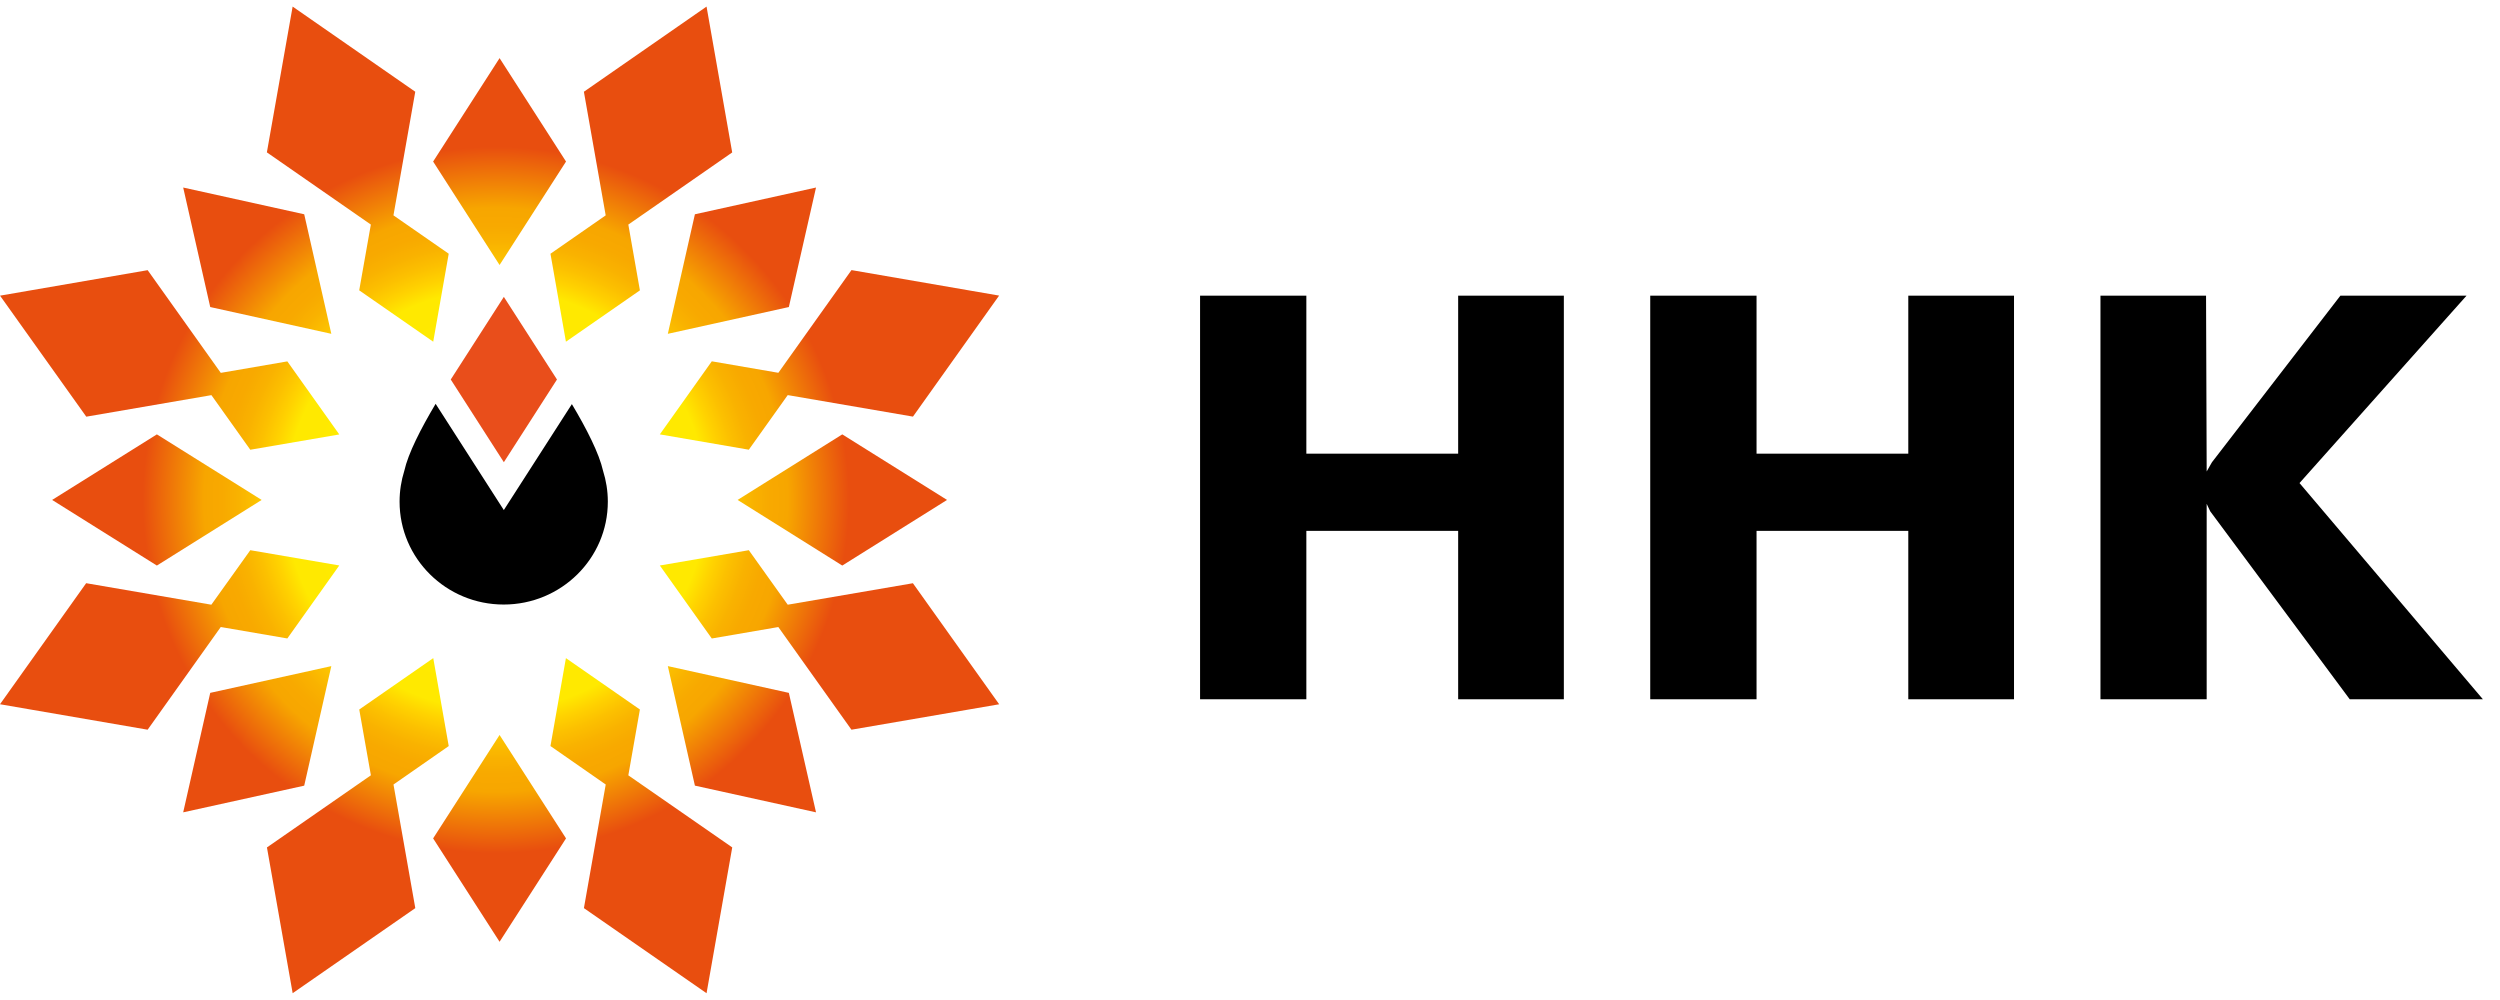
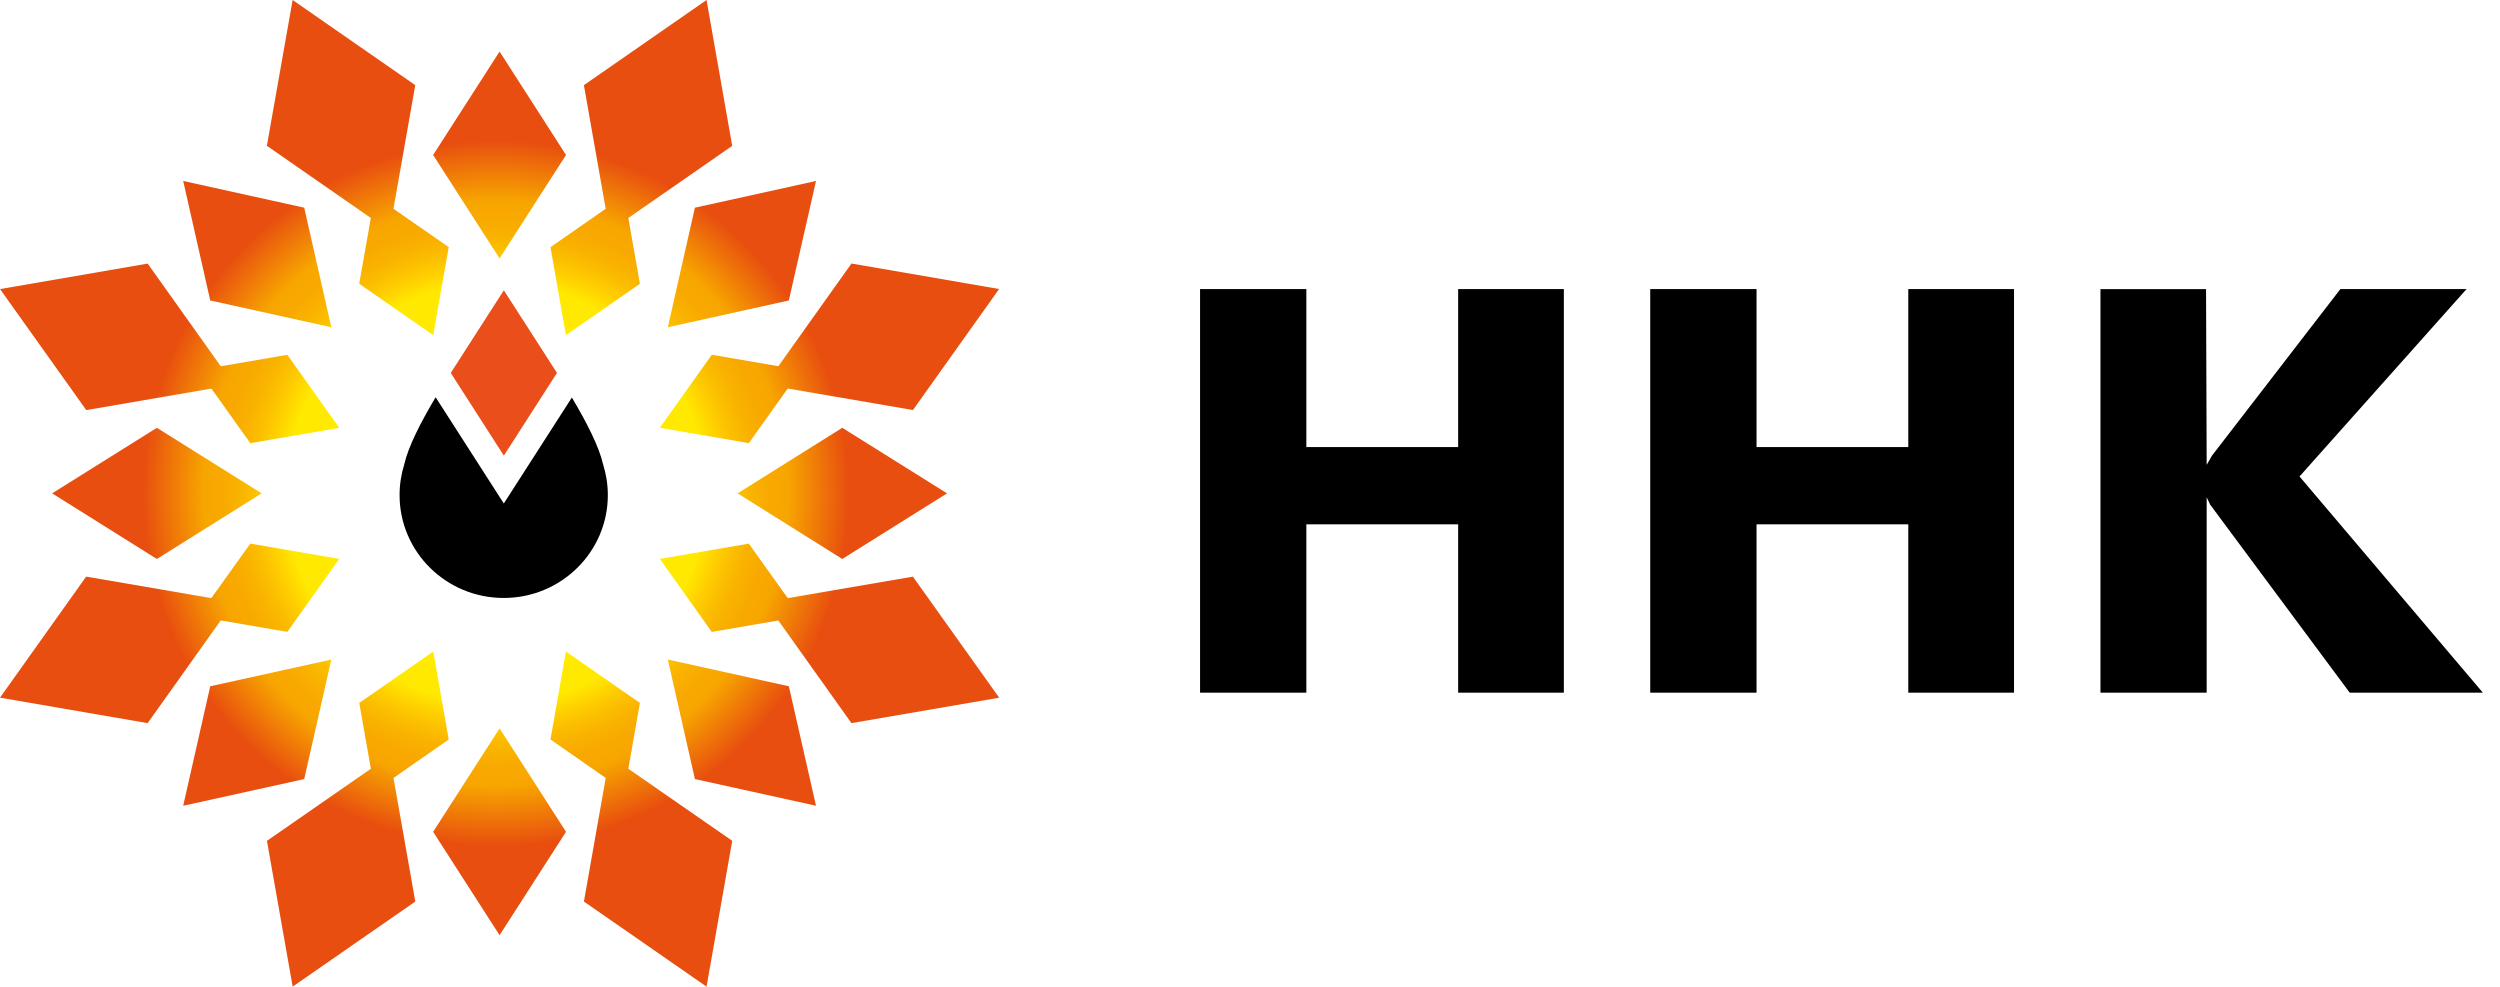
- <svg xmlns="http://www.w3.org/2000/svg" width="100px" height="40px" viewBox="0 0 76 30" version="1.1">
+ <svg xmlns="http://www.w3.org/2000/svg" viewBox="0 0 76 30" version="1.1">
  <defs>
    <radialGradient cx="49.629%" cy="50.011%" fx="49.629%" fy="50.011%" r="40.208%" gradientTransform="translate(0.49629,0.500106),scale(0.987457,1),translate(-0.49629,-0.500106)" id="radialGradient-1">
      <stop stop-color="#FFED00" offset="0%" />
      <stop stop-color="#FFE900" offset="52.75%" />
      <stop stop-color="#FFE800" offset="52.81%" />
      <stop stop-color="#FFD200" offset="56.64%" />
      <stop stop-color="#FCC000" offset="60.53%" />
      <stop stop-color="#F9B200" offset="64.52%" />
      <stop stop-color="#F8A900" offset="68.64%" />
      <stop stop-color="#F7A600" offset="73.08%" />
      <stop stop-color="#E84E0F" offset="88.46%" />
      <stop stop-color="#E84E0F" offset="98.9%" />
    </radialGradient>
  </defs>
  <g id="Symbols" stroke="none" stroke-width="1" fill="none" fill-rule="evenodd">
    <g id="mobile_header" transform="translate(-20, -26)">
      <g id="nnk_logo_short">
        <g transform="translate(20, 26)">
          <g id="nnk_abns_logo">
            <g id="Group">
              <path d="M39.713,8.788 L39.713,13.591 L44.328,13.591 L44.328,8.788 L47.541,8.788 L47.541,21.057 L44.328,21.057 L44.328,15.939 L39.713,15.939 L39.713,21.057 L36.482,21.057 L36.482,8.788 L39.713,8.788 Z M53.399,8.788 L53.399,13.591 L58.012,13.591 L58.012,8.788 L61.226,8.788 L61.226,21.057 L58.012,21.057 L58.012,15.939 L53.399,15.939 L53.399,21.057 L50.167,21.057 L50.167,8.788 L53.399,8.788 Z M67.064,8.788 L67.083,14.133 L67.243,13.853 L71.148,8.788 L74.983,8.788 L69.905,14.485 L75.48,21.058 L71.432,21.058 L67.191,15.344 L67.083,15.117 L67.083,21.058 L63.854,21.058 L63.854,8.789 L67.083,8.789 L67.083,8.788 L67.064,8.788 Z M18.333,14.113 C18.214,13.584 17.836,12.841 17.385,12.085 L15.316,15.306 L13.243,12.076 C12.792,12.834 12.409,13.582 12.291,14.112 C12.198,14.409 12.147,14.724 12.147,15.051 C12.147,16.777 13.563,18.178 15.312,18.178 C17.061,18.178 18.478,16.777 18.478,15.051 C18.478,14.724 18.426,14.409 18.333,14.113 Z" id="Shape" fill="#000000" fill-rule="nonzero" />
              <path d="M8.735,19.209 L10.314,16.99 L7.609,16.526 L6.425,18.183 L2.619,17.529 L1.77635684e-15,21.209 L4.488,21.983 L6.711,18.861 L8.735,19.209 L8.735,19.209 Z M16.734,7.514 L17.204,10.188 L19.453,8.627 L19.101,6.627 L22.259,4.434 L21.479,0 L17.75,2.589 L18.413,6.347 L16.734,7.514 L16.734,7.514 Z M13.641,22.48 L13.171,19.807 L10.921,21.369 L11.275,23.369 L8.115,25.562 L8.897,29.993 L12.625,27.407 L11.962,23.649 L13.642,22.48 L13.641,22.48 Z M21.638,10.785 L20.059,13.005 L22.764,13.471 L23.947,11.811 L27.754,12.465 L30.373,8.786 L25.885,8.011 L23.662,11.133 L21.639,10.784 L21.638,10.785 Z M10.921,8.627 L13.17,10.188 L13.641,7.513 L11.961,6.347 L12.624,2.589 L8.896,4.4408921e-15 L8.113,4.432 L11.274,6.627 L10.92,8.626 L10.921,8.627 Z M19.453,21.369 L17.204,19.807 L16.734,22.48 L18.414,23.649 L17.751,27.407 L21.479,29.994 L22.26,25.561 L19.101,23.37 L19.453,21.369 L19.453,21.369 Z M17.207,4.711 L15.187,1.567 L13.167,4.711 L15.187,7.856 L17.207,4.711 Z M20.302,9.948 L23.981,9.134 L24.807,5.501 L21.125,6.314 L20.302,9.948 L20.302,9.948 Z M10.072,9.948 L9.248,6.314 L5.569,5.501 L6.391,9.134 L10.072,9.948 Z M22.423,14.998 L25.605,16.993 L28.79,14.998 L25.605,13.005 L22.423,14.998 Z M13.167,25.287 L15.187,28.43 L17.207,25.287 L15.187,22.143 L13.167,25.287 Z M20.302,20.05 L21.125,23.683 L24.807,24.495 L23.981,20.863 L20.303,20.05 L20.302,20.05 Z M1.585,14.998 L4.769,16.993 L7.954,14.998 L4.769,13.005 L1.585,14.998 Z M10.072,20.05 L6.391,20.863 L5.569,24.495 L9.248,23.684 L10.072,20.05 Z M27.753,17.53 L23.947,18.183 L22.764,16.526 L20.059,16.991 L21.638,19.21 L23.661,18.862 L25.884,21.983 L30.375,21.21 L27.753,17.531 L27.753,17.53 Z M6.427,11.812 L7.609,13.472 L10.314,13.007 L8.735,10.786 L6.712,11.135 L4.489,8.013 L0.001,8.788 L2.623,12.467 L6.428,11.812 L6.427,11.812 Z" id="Shape" fill="url(#radialGradient-1)" fill-rule="nonzero" />
              <polygon id="Path" fill="#E94E1B" points="16.932 11.337 15.317 13.851 13.703 11.337 15.317 8.825" />
            </g>
          </g>
        </g>
      </g>
    </g>
  </g>
</svg>
